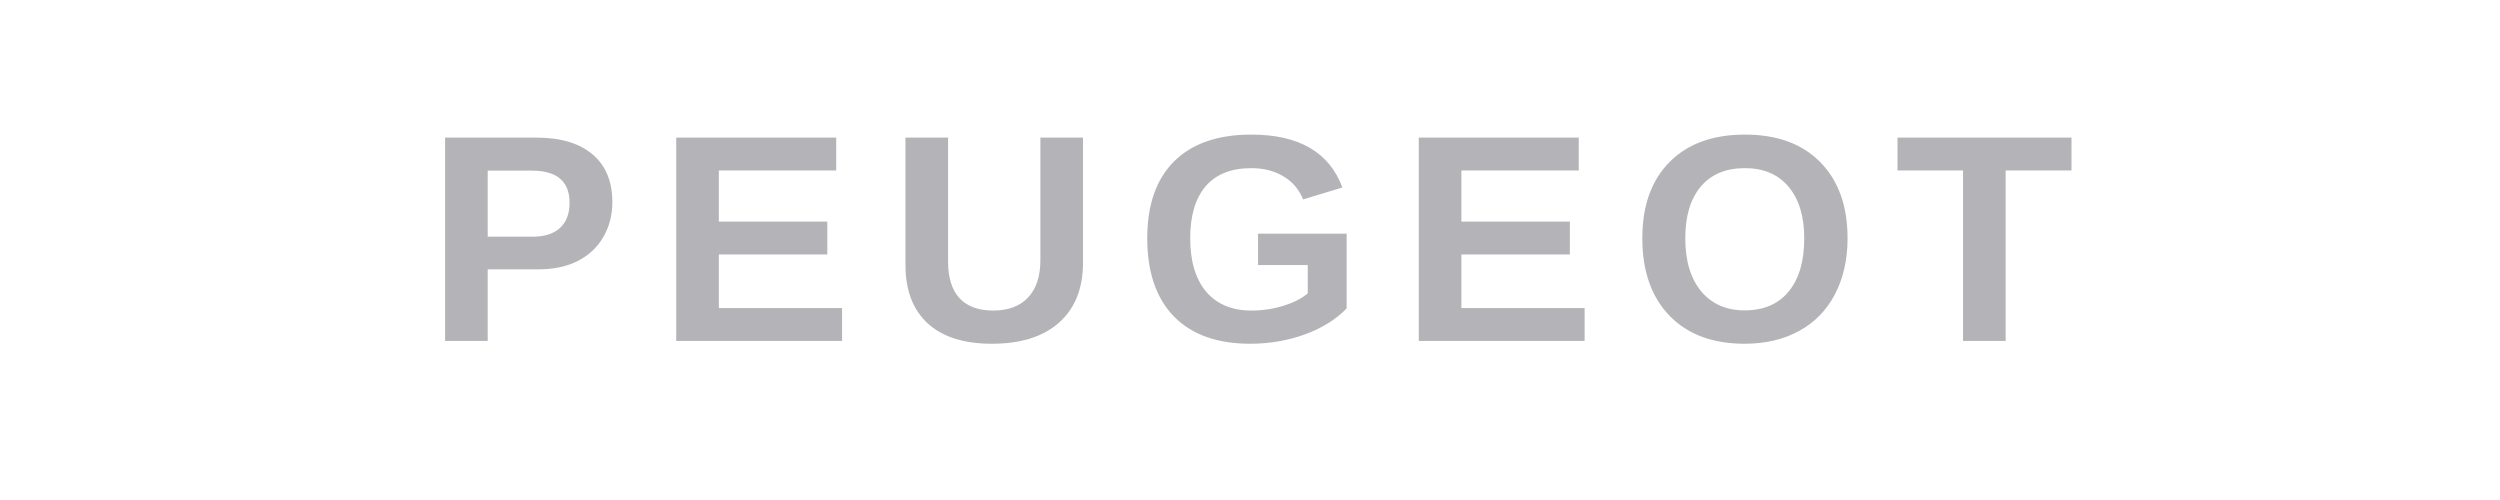
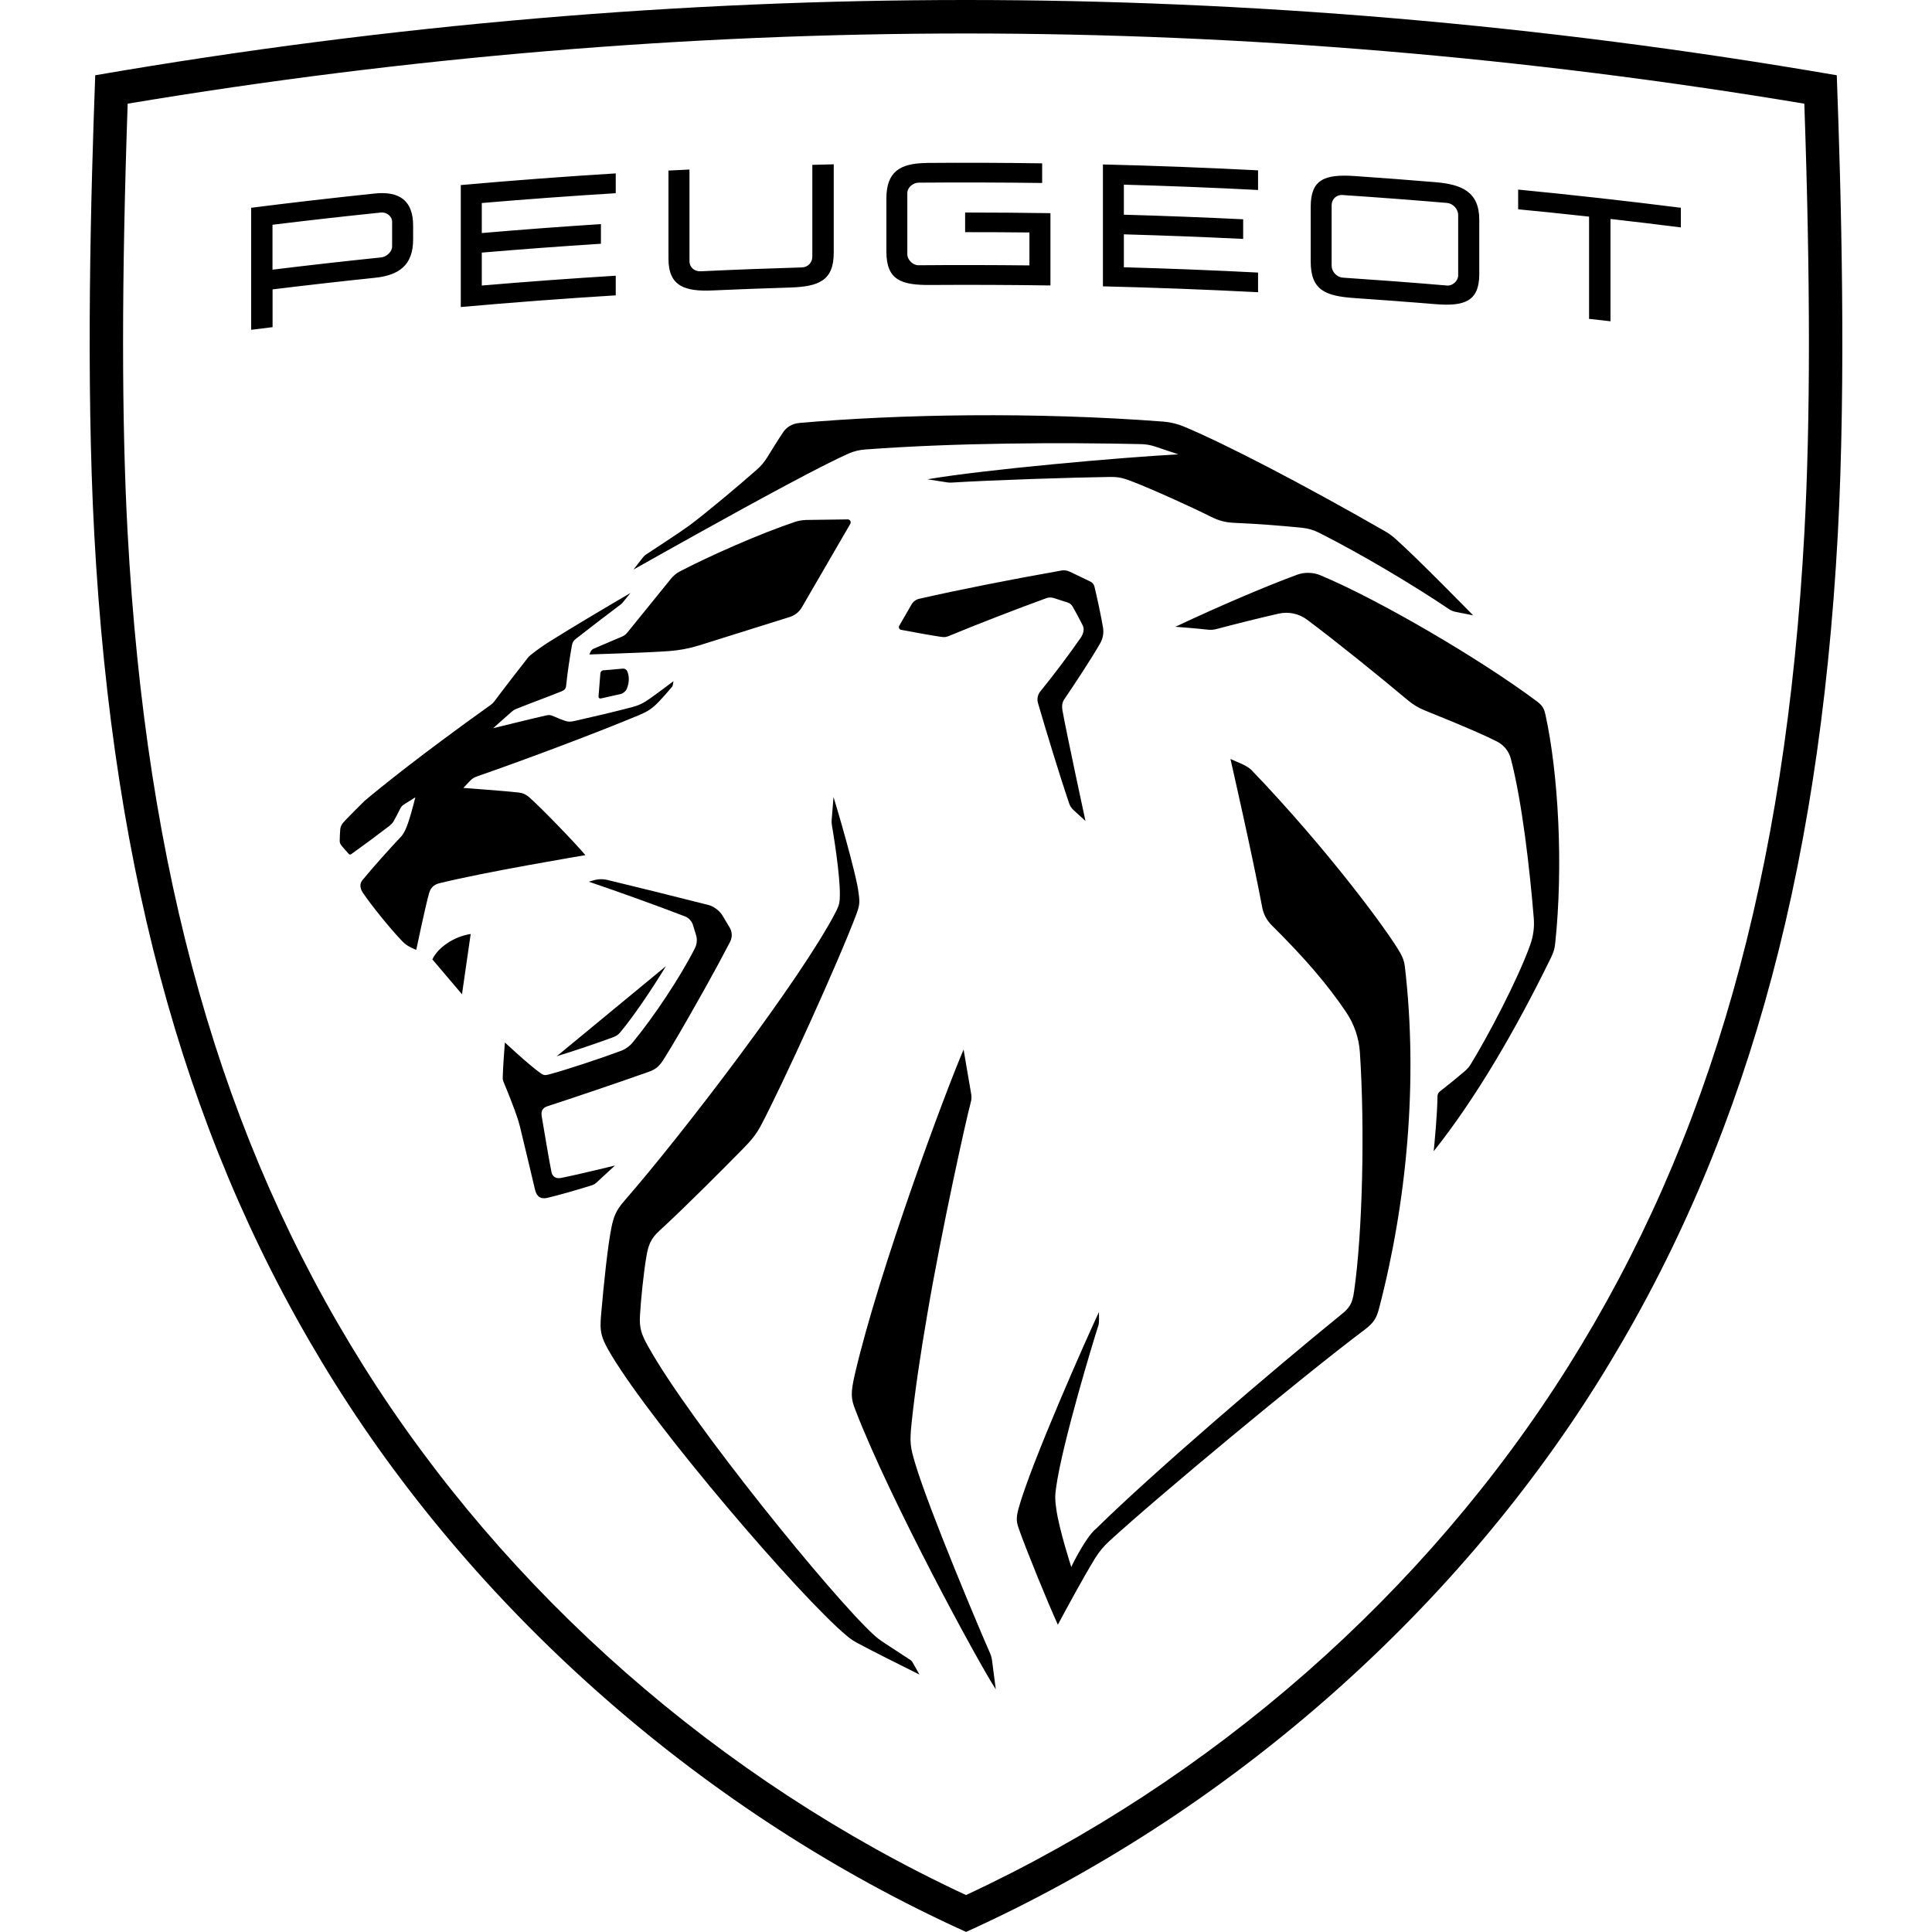
- <svg xmlns="http://www.w3.org/2000/svg" viewBox="0 0 220 44" role="img" aria-label="PEUGEOT">
-   <text x="110" y="30" text-anchor="middle" fill="#B4B4B8" font-family="Arial, Helvetica, sans-serif" font-size="26" font-weight="700" letter-spacing="3">PEUGEOT</text>
+ <svg xmlns="http://www.w3.org/2000/svg" role="img" viewBox="0 0 24 24">
+   <path d="M12 0c3.499 0 7.131.299 10.817.935.055 1.478.117 3.762.013 5.7-.235 4.322-1.186 7.676-2.994 10.556-1.803 2.872-4.594 5.342-7.835 6.808-3.242-1.467-6.033-3.936-7.836-6.808-1.808-2.88-2.759-6.235-2.994-10.556-.105-1.938-.043-4.223.012-5.7C4.869.299 8.501 0 12 0zm0 .416c-3.449 0-6.951.293-10.414.872-.076 2.192-.076 3.937-.001 5.324.231 4.248 1.162 7.539 2.931 10.357 1.769 2.818 4.421 5.146 7.484 6.572 3.062-1.426 5.715-3.754 7.484-6.572 1.769-2.818 2.7-6.109 2.931-10.357.075-1.388.075-3.132-.001-5.324C18.951.71 15.449.416 12.0.416zM11.97 13.036s.068.405.089.522c.012.067.014.084-.003.149-.048.17-.363 1.59-.538 2.626-.082.477-.153.95-.195 1.355-.023.23-.016.285.045.489.172.577.808 2.083.93 2.358a.329.329 0 0 1 .026.095l.046.355c-.204-.308-1.312-2.346-1.746-3.474-.051-.133-.061-.198-.004-.443.302-1.296 1.121-3.499 1.351-4.032zm-1.615-3.132c.031.091.291.981.311 1.192.016.117.013.149-.028.261-.228.606-.916 2.113-1.181 2.616-.059.111-.115.183-.226.296-.254.258-.739.746-1.039 1.019-.109.099-.139.184-.161.313-.036.206-.071.558-.081.74-.009.16.017.235.106.393.529.945 2.297 3.119 2.8 3.576.036.033.063.055.14.106.074.049.315.206.315.206a.085.085 0 0 1 .024.026l.087.154c-.226-.112-.587-.293-.774-.393a.753.753 0 0 1-.125-.085c-.59-.49-2.396-2.606-2.928-3.49-.133-.221-.146-.292-.128-.501.033-.389.085-.877.13-1.092.027-.129.056-.205.155-.319.753-.865 2.206-2.774 2.629-3.591.047-.092.051-.124.052-.212.003-.253-.078-.746-.099-.87a.238.238 0 0 1-.003-.059l.023-.288zm4.931-.475c.081.038.214.08.273.15.937.978 1.686 1.993 1.836 2.26.029.051.049.103.056.162.168 1.427.024 2.938-.32 4.253-.031.119-.066.179-.18.265-.761.571-2.569 2.072-3.176 2.63a.996.996 0 0 0-.172.209c-.153.251-.342.601-.462.825-.123-.27-.392-.927-.485-1.193-.03-.087-.035-.132-.004-.248.15-.551.862-2.154 1-2.444-.002.037.006.135-.008.169-.062.19-.445 1.453-.523 2-.017.122-.016.155 0 .274.034.256.187.725.187.725.017-.041.189-.384.309-.477.709-.698 2.197-1.972 3.05-2.664.096-.078.132-.13.153-.277.106-.725.136-2.027.073-2.975a1.012 1.012 0 0 0-.171-.5c-.231-.342-.507-.665-.926-1.081a.415.415 0 0 1-.116-.219c-.122-.652-.395-1.845-.395-1.845zm-7.92 1.509a.331.331 0 0 1 .179-.007c.267.064.832.203 1.259.312.06.015.135.071.167.124l.093.155a.182.182 0 0 1 .006.177 21.795 21.795 0 0 1-.305.565l-.089.158c-.163.29-.325.569-.418.716-.061.097-.095.14-.203.178-.42.148-.942.325-1.252.425-.063.021-.085.059-.073.13.022.128.094.564.121.691.01.047.048.084.117.071.183-.035.671-.154.671-.154s-.144.133-.23.212a.146.146 0 0 1-.054.032c-.133.044-.458.136-.559.158-.079.017-.129-.014-.15-.103 0 0-.139-.59-.189-.791a1.552 1.552 0 0 0-.025-.087c-.037-.116-.128-.344-.178-.464a.108.108 0 0 1-.009-.044c.002-.137.027-.442.027-.442s.299.28.444.382c.033.023.052.028.092.018.199-.051.655-.202.906-.296a.347.347 0 0 0 .146-.105c.259-.314.585-.801.772-1.169a.219.219 0 0 0 .015-.163l-.041-.133c-.012-.039-.053-.083-.091-.098a34.025 34.025 0 0 0-1.2-.433l.049-.015zm8.742-3.797a.407.407 0 0 1 .299.007c.741.311 1.987 1.044 2.679 1.56.067.05.093.084.111.165.163.74.224 1.885.122 2.848-.007.069-.021.111-.057.185-.439.898-.933 1.743-1.452 2.395.008-.081.045-.462.047-.683a.076.076 0 0 1 .03-.06 9.058 9.058 0 0 0 .304-.247c.036-.032.057-.055.076-.086.212-.343.59-1.06.743-1.491a.787.787 0 0 0 .043-.328c-.049-.601-.143-1.434-.284-1.978a.334.334 0 0 0-.17-.215c-.121-.062-.359-.171-.9-.388a.763.763 0 0 1-.207-.124c-.355-.298-.91-.746-1.255-1.003a.43.43 0 0 0-.353-.075 21.499 21.499 0 0 0-.752.186c-.061.017-.085.018-.149.011-.101-.012-.301-.028-.382-.034.587-.276 1.152-.514 1.506-.644zM8.274 12c-.184.302-.403.624-.569.824a.199.199 0 0 1-.083.059 14.149 14.149 0 0 1-.706.238l1.359-1.121zm-2.427-.397l-.108.748-.368-.433c.067-.145.263-.283.477-.316zm-.687-1.699l-.133.084c-.033.021-.042.03-.056.059a2.697 2.697 0 0 1-.086.162c-.009.016-.034.04-.047.05a16.611 16.611 0 0 1-.477.353c-.009.006-.02.004-.028-.004-.017-.017-.086-.095-.098-.114a.082.082 0 0 1-.015-.049 2.033 2.033 0 0 1 .006-.134c.004-.051.018-.075.081-.139.069-.072.145-.147.224-.225.195-.164.686-.563 1.564-1.19a.193.193 0 0 0 .044-.042c.092-.124.354-.464.419-.545a.193.193 0 0 1 .031-.031 2.485 2.485 0 0 1 .26-.183c.244-.154.718-.435.983-.59l-.101.124c-.006.005-.011.011-.017.016a42.288 42.288 0 0 0-.562.431c-.029.023-.04.043-.047.078-.023.127-.06.367-.072.5-.003.039-.02.058-.06.074-.173.07-.378.144-.544.211-.036.014-.045.019-.066.036-.017.013-.237.21-.237.21s.479-.118.655-.158c.042-.009.06-.007.099.011.036.017.097.041.129.052.049.018.075.017.129.005.198-.044.531-.123.708-.17.092-.024.142-.049.22-.103.085-.059.3-.221.3-.221s-.004.029-.007.044a.059.059 0 0 1-.016.032 3.986 3.986 0 0 1-.158.178c-.087.09-.139.122-.248.168-.503.21-1.364.536-2.009.76-.042.015-.061.027-.092.059-.034.035-.08.085-.08.085s.526.038.687.057c.052.006.089.023.129.057.132.114.569.564.7.721 0 0-1.243.207-1.818.35-.071.018-.107.063-.123.12-.048.168-.16.706-.16.706s-.04-.013-.096-.045c-.038-.022-.058-.04-.1-.085-.136-.144-.36-.42-.468-.58-.032-.047-.045-.107-.005-.155.117-.144.351-.406.48-.541.014-.015.031-.04.05-.077.05-.103.104-.318.128-.414zm8.022-2.817a.18.18 0 0 1 .108.015l.256.123a.093.093 0 0 1 .05.063c.035.147.077.341.106.506a.299.299 0 0 1-.036.199c-.106.185-.324.517-.446.695-.027.04-.03.088-.022.136.055.306.286 1.374.286 1.374l-.145-.132a.21.21 0 0 1-.06-.092c-.103-.302-.296-.933-.385-1.241a.159.159 0 0 1 .03-.145c.151-.184.372-.478.5-.664.036-.052.048-.11.027-.153a4.614 4.614 0 0 0-.127-.237.106.106 0 0 0-.06-.049l-.174-.056a.145.145 0 0 0-.093.002c-.379.138-.889.336-1.201.466-.046.019-.064.021-.12.012-.09-.013-.353-.06-.482-.085a.034.034 0 0 1-.023-.051l.153-.265a.147.147 0 0 1 .096-.07c.492-.112 1.143-.241 1.762-.35zM7.737 8.306a.054.054 0 0 1 .055.033c.031.072.022.152-.007.221-.012.028-.047.055-.077.062l-.246.055a.023.023 0 0 1-.027-.024l.023-.289a.04.04 0 0 1 .036-.037l.243-.021zm2.794-1.854a.037.037 0 0 1 .032.055l-.599 1.032a.264.264 0 0 1-.155.126l-1.123.352a1.65 1.65 0 0 1-.376.071c-.249.019-.989.042-.989.042l.016-.035a.074.074 0 0 1 .038-.037l.35-.149a.169.169 0 0 0 .067-.05l.54-.666c.029-.036.067-.07.107-.091.357-.188.992-.47 1.437-.619a.508.508 0 0 1 .143-.024l.512-.007zm-.6-1.198c1.239-.109 2.915-.139 4.517-.017a.837.837 0 0 1 .264.064c.525.221 1.456.704 2.491 1.297a.776.776 0 0 1 .128.092c.274.242.969.954.969.954l-.217-.043a.228.228 0 0 1-.084-.035c-.438-.295-1.078-.678-1.615-.949a.592.592 0 0 0-.203-.06 14.69 14.69 0 0 0-.844-.062c-.114-.005-.191-.024-.303-.08-.213-.108-.728-.342-.985-.44-.11-.042-.166-.052-.273-.05-.441.006-1.446.038-1.959.07a.244.244 0 0 1-.052-.003l-.244-.038c.694-.12 2.408-.273 3.117-.31l-.289-.097a.596.596 0 0 0-.173-.03c-.97-.022-2.304-.018-3.432.067a.61.61 0 0 0-.202.05c-.323.142-1.11.569-1.899 1.008-.255.142-.529.295-.773.433 0 0 .099-.127.117-.151.017-.021.022-.025.045-.04.102-.068.411-.268.534-.358.238-.179.613-.496.836-.692a.668.668 0 0 0 .129-.153c.072-.117.151-.244.2-.315.041-.061.112-.104.201-.112zM4.655 2.404c.306-.032.477.087.477.398v.172c0 .317-.171.446-.477.477a71.255 71.255 0 0 0-1.269.144v.469c-.089.011-.177.022-.266.033V2.581a70.662 70.662 0 0 1 1.535-.177zm14.203-.049a71.245 71.245 0 0 1 2.022.226v.244a68.767 68.767 0 0 0-.874-.105v1.271a94.038 94.038 0 0 0-.266-.03V2.691a68.332 68.332 0 0 0-.881-.091v-.244zM7.649 2.156v.244a71.853 71.853 0 0 0-1.664.122v.373a68.573 68.573 0 0 1 1.48-.111v.244a70.541 70.541 0 0 0-1.48.11v.409a69.7 69.7 0 0 1 1.664-.122v.244a70.938 70.938 0 0 0-1.925.145v-1.515a70.535 70.535 0 0 1 1.925-.145zm8.633.415c0-.34.168-.41.548-.384.333.023.666.048.999.076.33.027.547.12.547.467v.676c0 .34-.188.402-.547.372a72.552 72.552 0 0 0-.999-.075c-.363-.025-.548-.095-.548-.455v-.676zm-2.581-.528c.643.015 1.285.04 1.927.073v.244a70.737 70.737 0 0 0-1.667-.066v.373c.494.014.988.033 1.482.057v.244a70.441 70.441 0 0 0-1.482-.057v.409a69.156 69.156 0 0 1 1.667.066v.244a71.29 71.29 0 0 0-1.927-.073v-1.515zm-3.344-.001v1.096c0 .347-.182.423-.548.434a68.029 68.029 0 0 0-.957.036c-.34.015-.548-.049-.548-.393V2.119l.261-.013v1.142c0 .069.059.126.139.122a70.12 70.12 0 0 1 1.255-.048c.08-.002.132-.063.132-.132v-1.142c.089-.003.178-.005.268-.007zm6.324.38c-.079-.005-.139.05-.139.13v.749c0 .069.059.142.139.148.432.029.864.061 1.295.098.069.006.138-.058.138-.127v-.749c0-.079-.069-.144-.138-.15a70.186 70.186 0 0 0-1.295-.098zm-5.172-.398c.479-.004.958-.002 1.437.005v.244a72.147 72.147 0 0 0-1.536-.004c-.069.001-.139.061-.139.13v.759c0 .069.069.138.139.137.459-.004.918-.003 1.378.002v-.409a66.592 66.592 0 0 0-.799-.004v-.244c.353 0 .707.003 1.06.008v.898a71.123 71.123 0 0 0-1.49-.006c-.363.003-.548-.06-.548-.414v-.66c0-.33.165-.438.499-.441zm-6.755.616l-.021 0a70.229 70.229 0 0 0-1.348.152V3.35a71.034 71.034 0 0 1 1.348-.152c.069-.007.138-.07.138-.136v-.307c0-.069-.069-.122-.138-.115l.021-0z" />
</svg>
